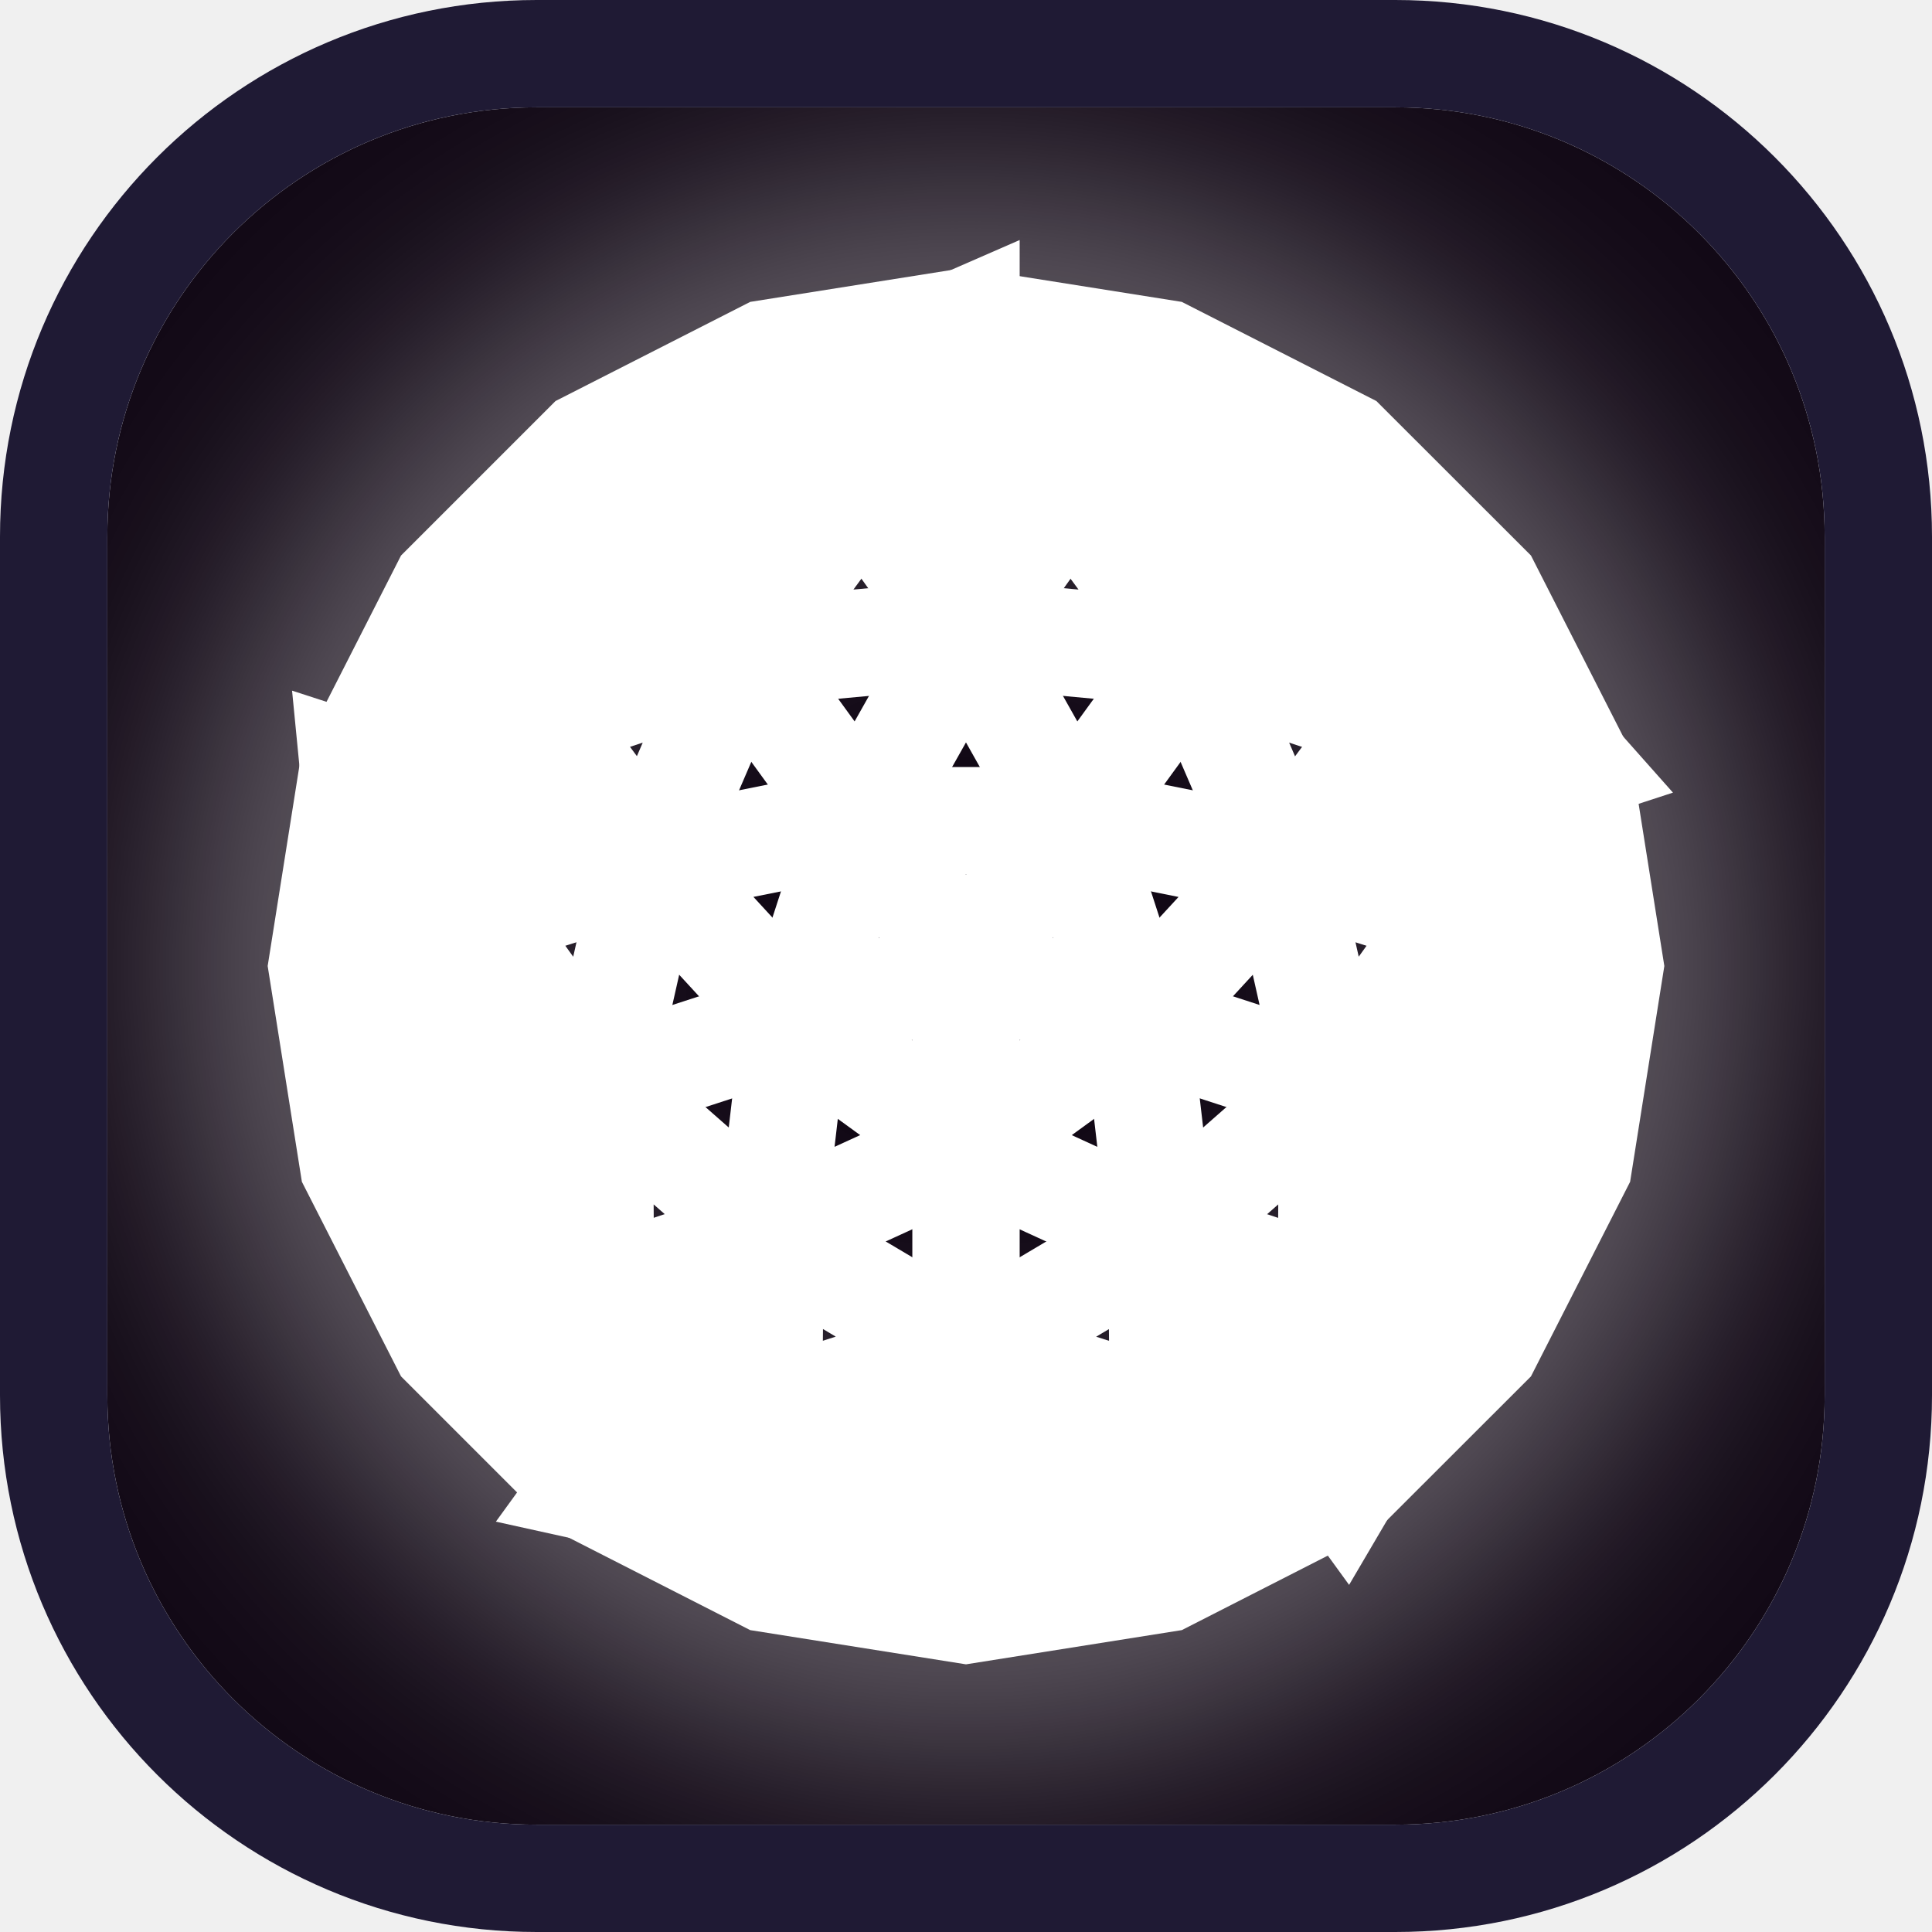
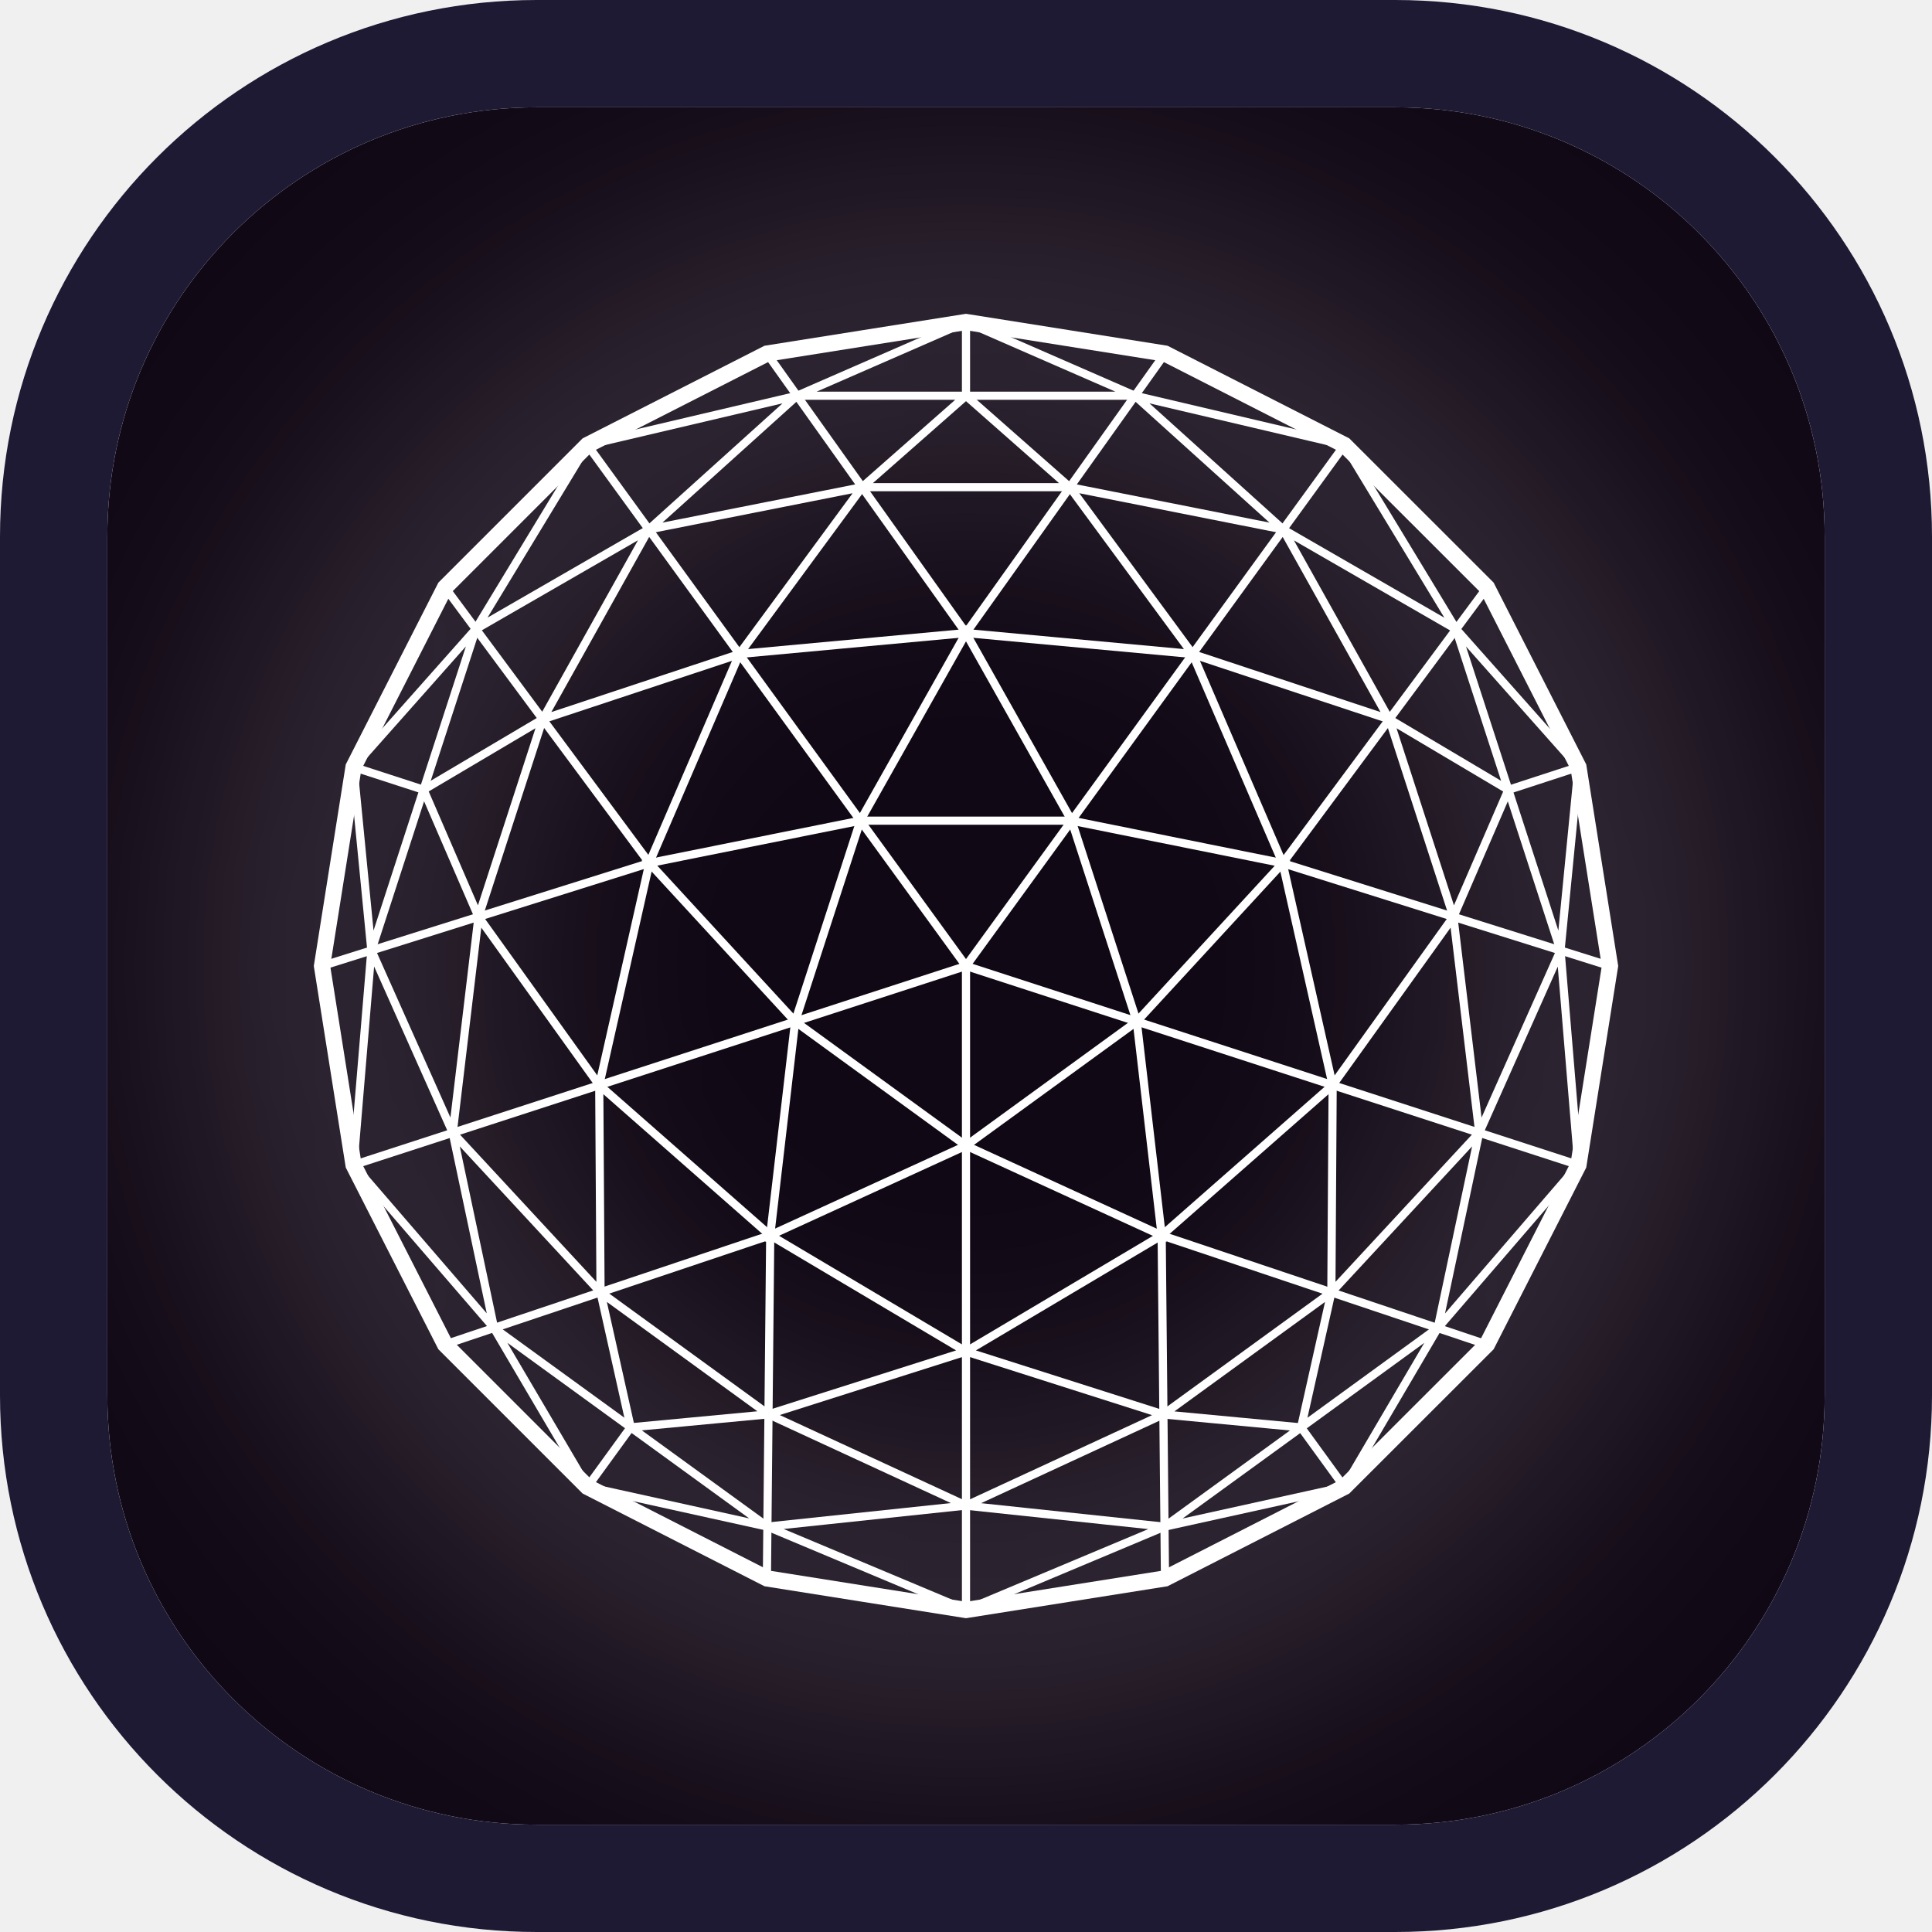
<svg xmlns="http://www.w3.org/2000/svg" width="18" height="18" viewBox="0 0 18 18" fill="none">
  <g clip-path="url(#clip0_1758_7129)">
    <rect x="1" y="1" width="16" height="16" rx="4" fill="#110815" />
    <g filter="url(#filter0_f_1758_7129)">
-       <path d="M13.854 5.473L12.526 4.146L10.854 3.294L9 3L7.146 3.294L5.473 4.146L4.146 5.473L3.294 7.146L3 9L3.294 10.854L4.146 12.526L5.473 13.853L7.146 14.706L9 15L10.854 14.706L12.526 13.853L13.854 12.526L14.706 10.854L15 9L14.706 7.146L13.854 5.473Z" stroke="white" strokeWidth="0.364" stroke-miterlimit="10" />
+       <path d="M13.854 5.473L12.526 4.146L10.854 3.294L9 3L7.146 3.294L5.473 4.146L4.146 5.473L3.294 7.146L3 9L3.294 10.854L4.146 12.526L5.473 13.853L7.146 14.706L9 15L10.854 14.706L12.526 13.853L13.854 12.526L14.706 10.854L15 9L14.706 7.146L13.854 5.473Z" stroke="white" stroke-width="0.364" stroke-miterlimit="10" />
    </g>
-     <path d="M13.854 5.473L12.526 4.146L10.854 3.294L9 3L7.146 3.294L5.473 4.146L4.146 5.473L3.294 7.146L3 9L3.294 10.854L4.146 12.526L5.473 13.853L7.146 14.706L9 15L10.854 14.706L12.526 13.853L13.854 12.526L14.706 10.854L15 9L14.706 7.146L13.854 5.473Z" stroke="white" strokeWidth="0.151" stroke-miterlimit="10" />
-     <path d="M12.526 4.146L9 9" stroke="white" strokeWidth="0.076" stroke-miterlimit="10" />
-     <path d="M5.473 4.146L9 9" stroke="white" strokeWidth="0.076" stroke-miterlimit="10" />
-     <path d="M3.294 10.854L9 9" stroke="white" strokeWidth="0.076" stroke-miterlimit="10" />
-     <path d="M9 14.999V9" stroke="white" strokeWidth="0.076" stroke-miterlimit="10" />
-     <path d="M14.706 10.854L9 9" stroke="white" strokeWidth="0.076" stroke-miterlimit="10" />
-     <path d="M9 10.674L10.591 9.517L9.984 7.646H8.016L7.408 9.517L9 10.674Z" stroke="white" strokeWidth="0.076" stroke-miterlimit="10" />
-     <path d="M7.146 3.294L9 5.898L10.854 3.294" stroke="white" strokeWidth="0.076" stroke-miterlimit="10" />
-     <path d="M9 3.687V3L7.426 3.687H9ZM9 3.687L8.032 4.539H9.967L9 3.687Z" stroke="white" strokeWidth="0.076" stroke-miterlimit="10" />
-     <path d="M9 3L10.574 3.687H9" stroke="white" strokeWidth="0.076" stroke-miterlimit="10" />
-     <path d="M8.015 7.646L9 5.898L9.984 7.646" stroke="white" strokeWidth="0.076" stroke-miterlimit="10" />
-     <path d="M9 5.898L6.889 6.093L8.032 4.539L6.044 4.933L7.426 3.687L5.473 4.146" stroke="white" strokeWidth="0.076" stroke-miterlimit="10" />
-     <path d="M9 5.898L11.111 6.093L9.967 4.539L11.955 4.933L10.574 3.687L12.526 4.146" stroke="white" strokeWidth="0.076" stroke-miterlimit="10" />
-     <path d="M3 9L6.05 8.041L4.146 5.473" stroke="white" strokeWidth="0.076" stroke-miterlimit="10" />
-     <path d="M3.946 7.358L3.293 7.146L3.46 8.855L3.946 7.358ZM3.946 7.358L4.458 8.542L5.056 6.701L3.946 7.358Z" stroke="white" strokeWidth="0.076" stroke-miterlimit="10" />
-     <path d="M3.293 7.146L4.433 5.861L3.946 7.358" stroke="white" strokeWidth="0.076" stroke-miterlimit="10" />
-     <path d="M7.408 9.517L6.05 8.041L8.016 7.646" stroke="white" strokeWidth="0.076" stroke-miterlimit="10" />
-     <path d="M6.05 8.041L5.583 10.11L4.458 8.541L4.218 10.553L3.46 8.854L3.293 10.854" stroke="white" strokeWidth="0.076" stroke-miterlimit="10" />
-     <path d="M6.049 8.041L6.888 6.094L5.056 6.701L6.044 4.932L4.433 5.861L5.473 4.146" stroke="white" strokeWidth="0.076" stroke-miterlimit="10" />
-     <path d="M7.145 14.706L7.176 11.509L4.145 12.526" stroke="white" strokeWidth="0.076" stroke-miterlimit="10" />
-     <path d="M5.876 13.298L5.473 13.853L7.15 14.223L5.876 13.298ZM5.876 13.298L7.16 13.177L5.595 12.04L5.876 13.298Z" stroke="white" strokeWidth="0.076" stroke-miterlimit="10" />
-     <path d="M5.473 13.853L4.602 12.373L5.876 13.298" stroke="white" strokeWidth="0.076" stroke-miterlimit="10" />
-     <path d="M9 10.674L7.176 11.509L7.408 9.517" stroke="white" strokeWidth="0.076" stroke-miterlimit="10" />
-     <path d="M7.176 11.509L9 12.592L7.16 13.177L9 14.027L7.15 14.223L9 14.999" stroke="white" strokeWidth="0.076" stroke-miterlimit="10" />
-     <path d="M7.176 11.51L5.583 10.11L5.595 12.04L4.218 10.554L4.603 12.373L3.293 10.854" stroke="white" strokeWidth="0.076" stroke-miterlimit="10" />
-     <path d="M13.853 12.527L10.823 11.51L10.854 14.706" stroke="white" strokeWidth="0.076" stroke-miterlimit="10" />
-     <path d="M12.122 13.299L12.525 13.854L13.395 12.373L12.122 13.299ZM12.122 13.299L12.404 12.04L10.838 13.178L12.122 13.299Z" stroke="white" strokeWidth="0.076" stroke-miterlimit="10" />
-     <path d="M12.525 13.854L10.848 14.224L12.122 13.299" stroke="white" strokeWidth="0.076" stroke-miterlimit="10" />
-     <path d="M10.591 9.517L10.823 11.51L9 10.674" stroke="white" strokeWidth="0.076" stroke-miterlimit="10" />
-     <path d="M10.823 11.51L12.416 10.11L12.404 12.04L13.781 10.554L13.395 12.374L14.705 10.854" stroke="white" strokeWidth="0.076" stroke-miterlimit="10" />
-     <path d="M10.823 11.51L9 12.592L10.838 13.178L9 14.028L10.849 14.224L9 15" stroke="white" strokeWidth="0.076" stroke-miterlimit="10" />
-     <path d="M13.854 5.474L11.95 8.042L14.999 9" stroke="white" strokeWidth="0.076" stroke-miterlimit="10" />
-     <path d="M14.053 7.359L14.706 7.146L13.566 5.862L14.053 7.359ZM14.053 7.359L12.944 6.701L13.541 8.542L14.053 7.359Z" stroke="white" strokeWidth="0.076" stroke-miterlimit="10" />
-     <path d="M14.706 7.146L14.539 8.855L14.053 7.359" stroke="white" strokeWidth="0.076" stroke-miterlimit="10" />
-     <path d="M9.984 7.646L11.95 8.042L10.591 9.517" stroke="white" strokeWidth="0.076" stroke-miterlimit="10" />
-     <path d="M11.95 8.042L11.111 6.094L12.943 6.701L11.955 4.933L13.566 5.862L12.526 4.147" stroke="white" strokeWidth="0.076" stroke-miterlimit="10" />
-     <path d="M11.95 8.041L12.416 10.11L13.541 8.541L13.782 10.553L14.539 8.855L14.705 10.854" stroke="white" strokeWidth="0.076" stroke-miterlimit="10" />
+     <path d="M13.854 5.473L12.526 4.146L10.854 3.294L9 3L7.146 3.294L5.473 4.146L4.146 5.473L3.294 7.146L3 9L3.294 10.854L4.146 12.526L5.473 13.853L7.146 14.706L9 15L10.854 14.706L12.526 13.853L13.854 12.526L14.706 10.854L15 9L14.706 7.146L13.854 5.473Z" stroke="white" stroke-width="0.151" stroke-miterlimit="10" />
+     <path d="M12.526 4.146L9 9" stroke="white" stroke-width="0.076" stroke-miterlimit="10" />
+     <path d="M5.473 4.146L9 9" stroke="white" stroke-width="0.076" stroke-miterlimit="10" />
+     <path d="M3.294 10.854L9 9" stroke="white" stroke-width="0.076" stroke-miterlimit="10" />
+     <path d="M9 14.999V9" stroke="white" stroke-width="0.076" stroke-miterlimit="10" />
+     <path d="M14.706 10.854L9 9" stroke="white" stroke-width="0.076" stroke-miterlimit="10" />
+     <path d="M9 10.674L10.591 9.517L9.984 7.646H8.016L7.408 9.517L9 10.674Z" stroke="white" stroke-width="0.076" stroke-miterlimit="10" />
+     <path d="M7.146 3.294L9 5.898L10.854 3.294" stroke="white" stroke-width="0.076" stroke-miterlimit="10" />
+     <path d="M9 3.687V3L7.426 3.687H9ZM9 3.687L8.032 4.539H9.967L9 3.687Z" stroke="white" stroke-width="0.076" stroke-miterlimit="10" />
+     <path d="M9 3L10.574 3.687H9" stroke="white" stroke-width="0.076" stroke-miterlimit="10" />
+     <path d="M8.015 7.646L9 5.898L9.984 7.646" stroke="white" stroke-width="0.076" stroke-miterlimit="10" />
+     <path d="M9 5.898L6.889 6.093L8.032 4.539L6.044 4.933L7.426 3.687L5.473 4.146" stroke="white" stroke-width="0.076" stroke-miterlimit="10" />
+     <path d="M9 5.898L11.111 6.093L9.967 4.539L11.955 4.933L10.574 3.687L12.526 4.146" stroke="white" stroke-width="0.076" stroke-miterlimit="10" />
+     <path d="M3 9L6.05 8.041L4.146 5.473" stroke="white" stroke-width="0.076" stroke-miterlimit="10" />
+     <path d="M3.946 7.358L3.293 7.146L3.46 8.855L3.946 7.358ZM3.946 7.358L4.458 8.542L5.056 6.701L3.946 7.358Z" stroke="white" stroke-width="0.076" stroke-miterlimit="10" />
+     <path d="M3.293 7.146L4.433 5.861L3.946 7.358" stroke="white" stroke-width="0.076" stroke-miterlimit="10" />
+     <path d="M7.408 9.517L6.05 8.041L8.016 7.646" stroke="white" stroke-width="0.076" stroke-miterlimit="10" />
+     <path d="M6.05 8.041L5.583 10.11L4.458 8.541L4.218 10.553L3.46 8.854L3.293 10.854" stroke="white" stroke-width="0.076" stroke-miterlimit="10" />
+     <path d="M6.049 8.041L6.888 6.094L5.056 6.701L6.044 4.932L4.433 5.861L5.473 4.146" stroke="white" stroke-width="0.076" stroke-miterlimit="10" />
+     <path d="M7.145 14.706L7.176 11.509L4.145 12.526" stroke="white" stroke-width="0.076" stroke-miterlimit="10" />
+     <path d="M5.876 13.298L5.473 13.853L7.15 14.223L5.876 13.298ZM5.876 13.298L7.16 13.177L5.595 12.04L5.876 13.298Z" stroke="white" stroke-width="0.076" stroke-miterlimit="10" />
+     <path d="M5.473 13.853L4.602 12.373L5.876 13.298" stroke="white" stroke-width="0.076" stroke-miterlimit="10" />
+     <path d="M9 10.674L7.176 11.509L7.408 9.517" stroke="white" stroke-width="0.076" stroke-miterlimit="10" />
+     <path d="M7.176 11.509L9 12.592L7.16 13.177L9 14.027L7.15 14.223L9 14.999" stroke="white" stroke-width="0.076" stroke-miterlimit="10" />
+     <path d="M7.176 11.51L5.583 10.11L5.595 12.04L4.218 10.554L4.603 12.373L3.293 10.854" stroke="white" stroke-width="0.076" stroke-miterlimit="10" />
+     <path d="M13.853 12.527L10.823 11.51L10.854 14.706" stroke="white" stroke-width="0.076" stroke-miterlimit="10" />
+     <path d="M12.122 13.299L12.525 13.854L13.395 12.373L12.122 13.299ZM12.122 13.299L12.404 12.04L10.838 13.178L12.122 13.299Z" stroke="white" stroke-width="0.076" stroke-miterlimit="10" />
+     <path d="M12.525 13.854L10.848 14.224L12.122 13.299" stroke="white" stroke-width="0.076" stroke-miterlimit="10" />
+     <path d="M10.591 9.517L10.823 11.51L9 10.674" stroke="white" stroke-width="0.076" stroke-miterlimit="10" />
+     <path d="M10.823 11.51L12.416 10.11L12.404 12.04L13.781 10.554L13.395 12.374L14.705 10.854" stroke="white" stroke-width="0.076" stroke-miterlimit="10" />
+     <path d="M10.823 11.51L9 12.592L10.838 13.178L9 14.028L10.849 14.224L9 15" stroke="white" stroke-width="0.076" stroke-miterlimit="10" />
+     <path d="M13.854 5.474L11.95 8.042L14.999 9" stroke="white" stroke-width="0.076" stroke-miterlimit="10" />
+     <path d="M14.053 7.359L14.706 7.146L13.566 5.862L14.053 7.359ZM14.053 7.359L12.944 6.701L13.541 8.542L14.053 7.359Z" stroke="white" stroke-width="0.076" stroke-miterlimit="10" />
+     <path d="M14.706 7.146L14.539 8.855L14.053 7.359" stroke="white" stroke-width="0.076" stroke-miterlimit="10" />
+     <path d="M9.984 7.646L11.95 8.042L10.591 9.517" stroke="white" stroke-width="0.076" stroke-miterlimit="10" />
+     <path d="M11.95 8.042L11.111 6.094L12.943 6.701L11.955 4.933L13.566 5.862L12.526 4.147" stroke="white" stroke-width="0.076" stroke-miterlimit="10" />
+     <path d="M11.95 8.041L12.416 10.11L13.541 8.541L13.782 10.553L14.539 8.855L14.705 10.854" stroke="white" stroke-width="0.076" stroke-miterlimit="10" />
  </g>
  <rect x="0.5" y="0.5" width="17" height="17" rx="4.5" stroke="#1F1A34" />
  <defs>
    <filter id="filter0_f_1758_7129" x="0.087" y="0.087" width="17.827" height="17.827" filterUnits="userSpaceOnUse" color-interpolation-filters="sRGB">
      <feFlood flood-opacity="0" result="BackgroundImageFix" />
      <feBlend mode="normal" in="SourceGraphic" in2="BackgroundImageFix" result="shape" />
      <feGaussianBlur stdDeviation="1.365" result="effect1_foregroundBlur_1758_7129" />
    </filter>
    <clipPath id="clip0_1758_7129">
      <rect x="1" y="1" width="16" height="16" rx="4" fill="white" />
    </clipPath>
  </defs>
</svg>
